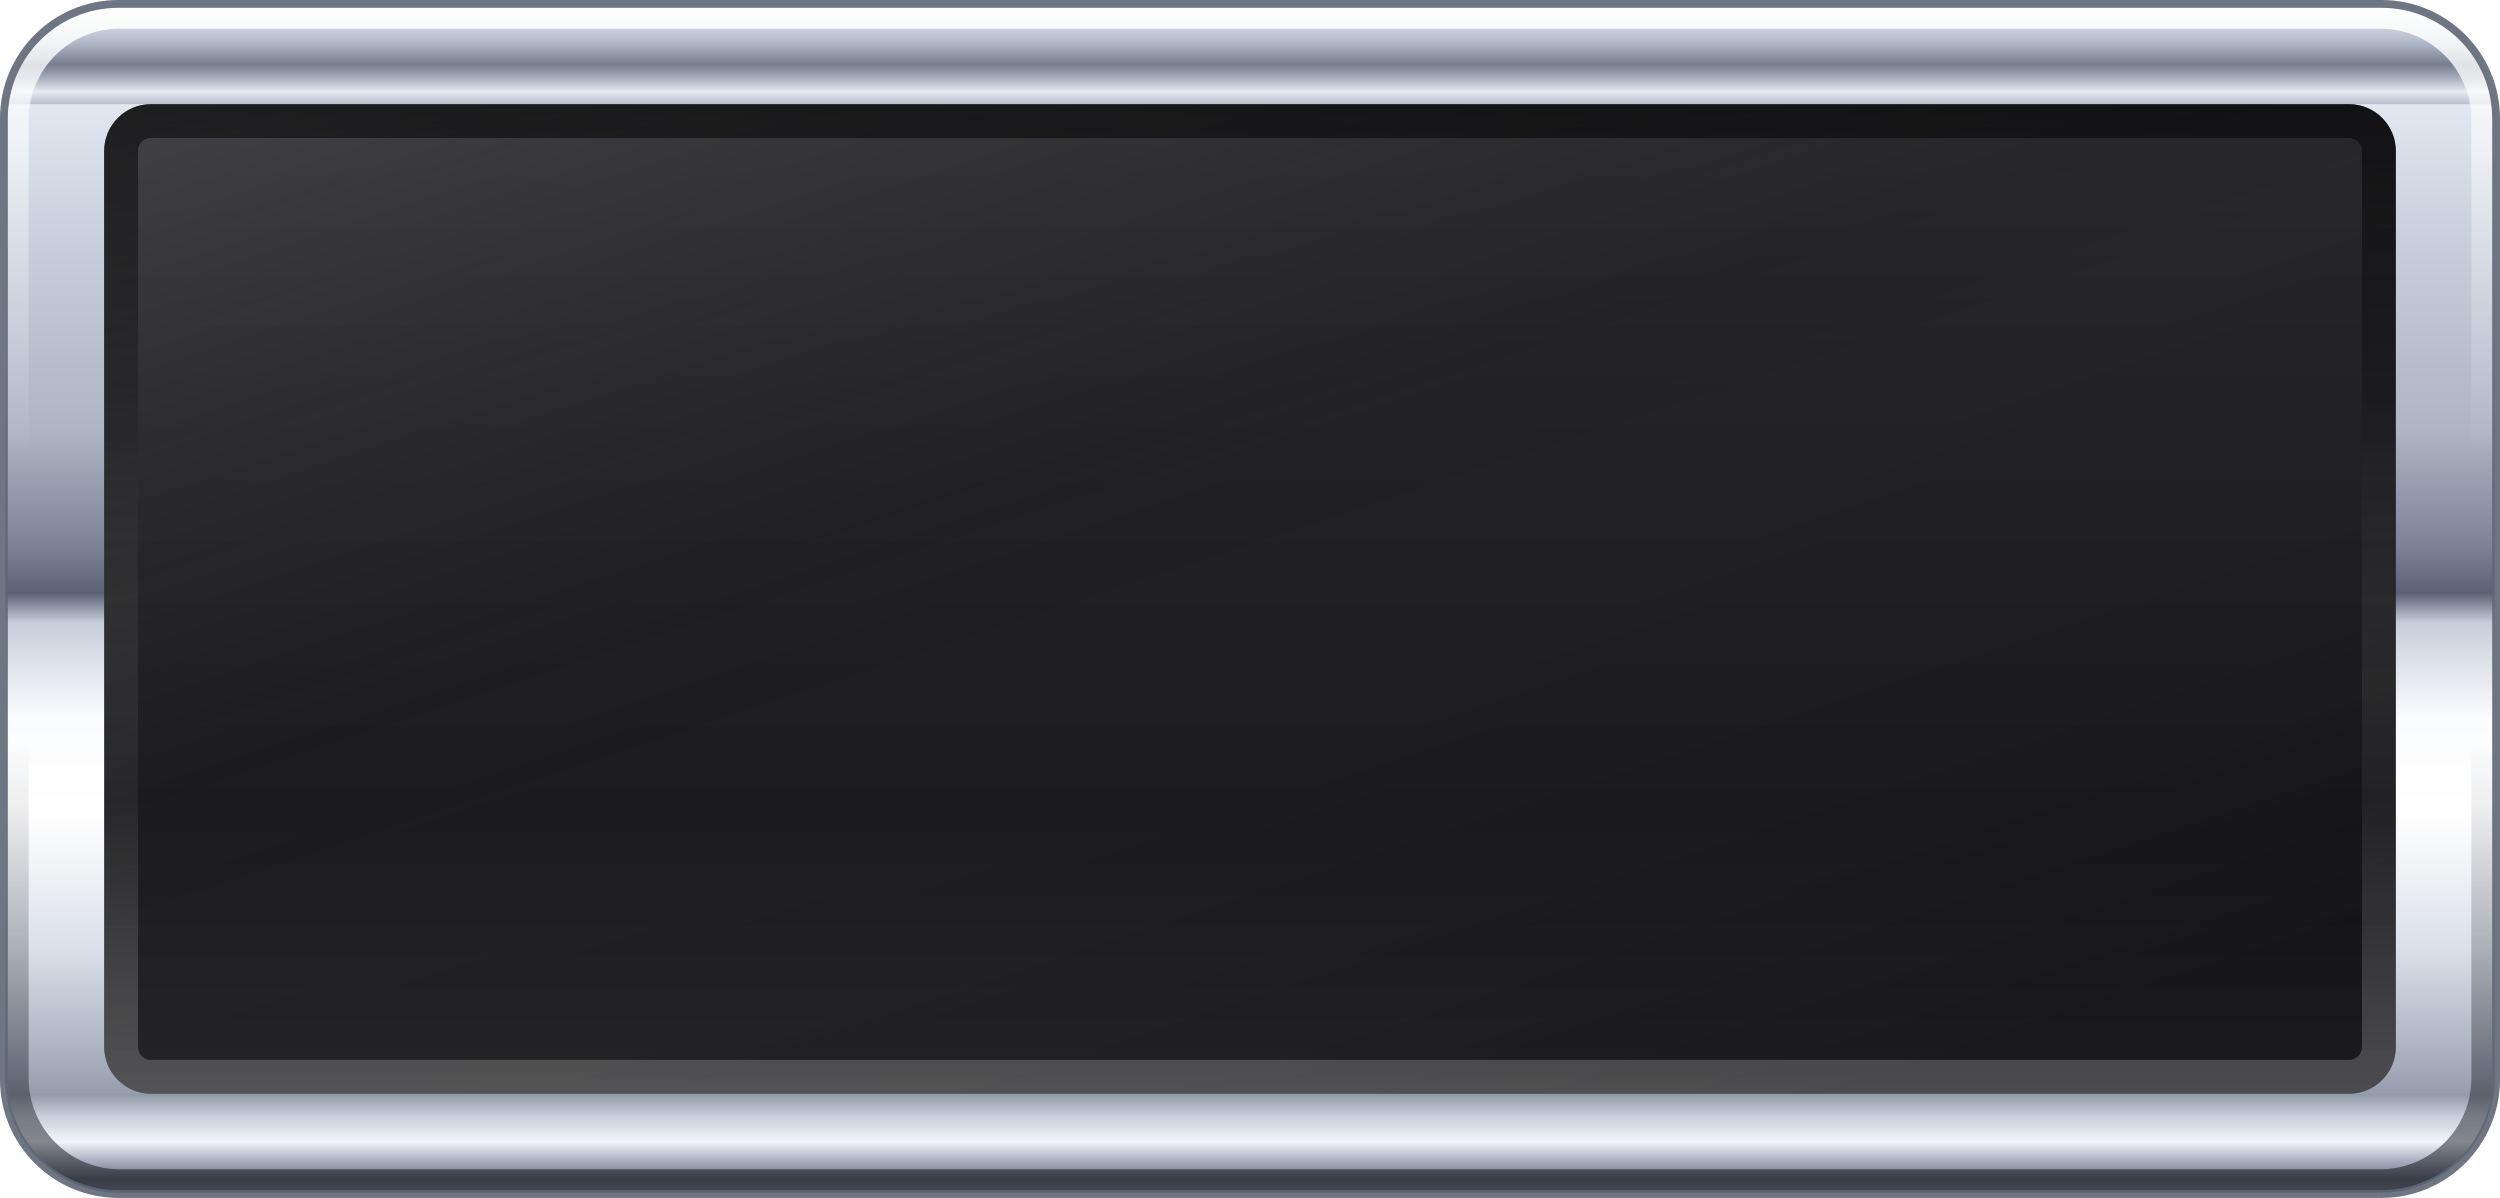
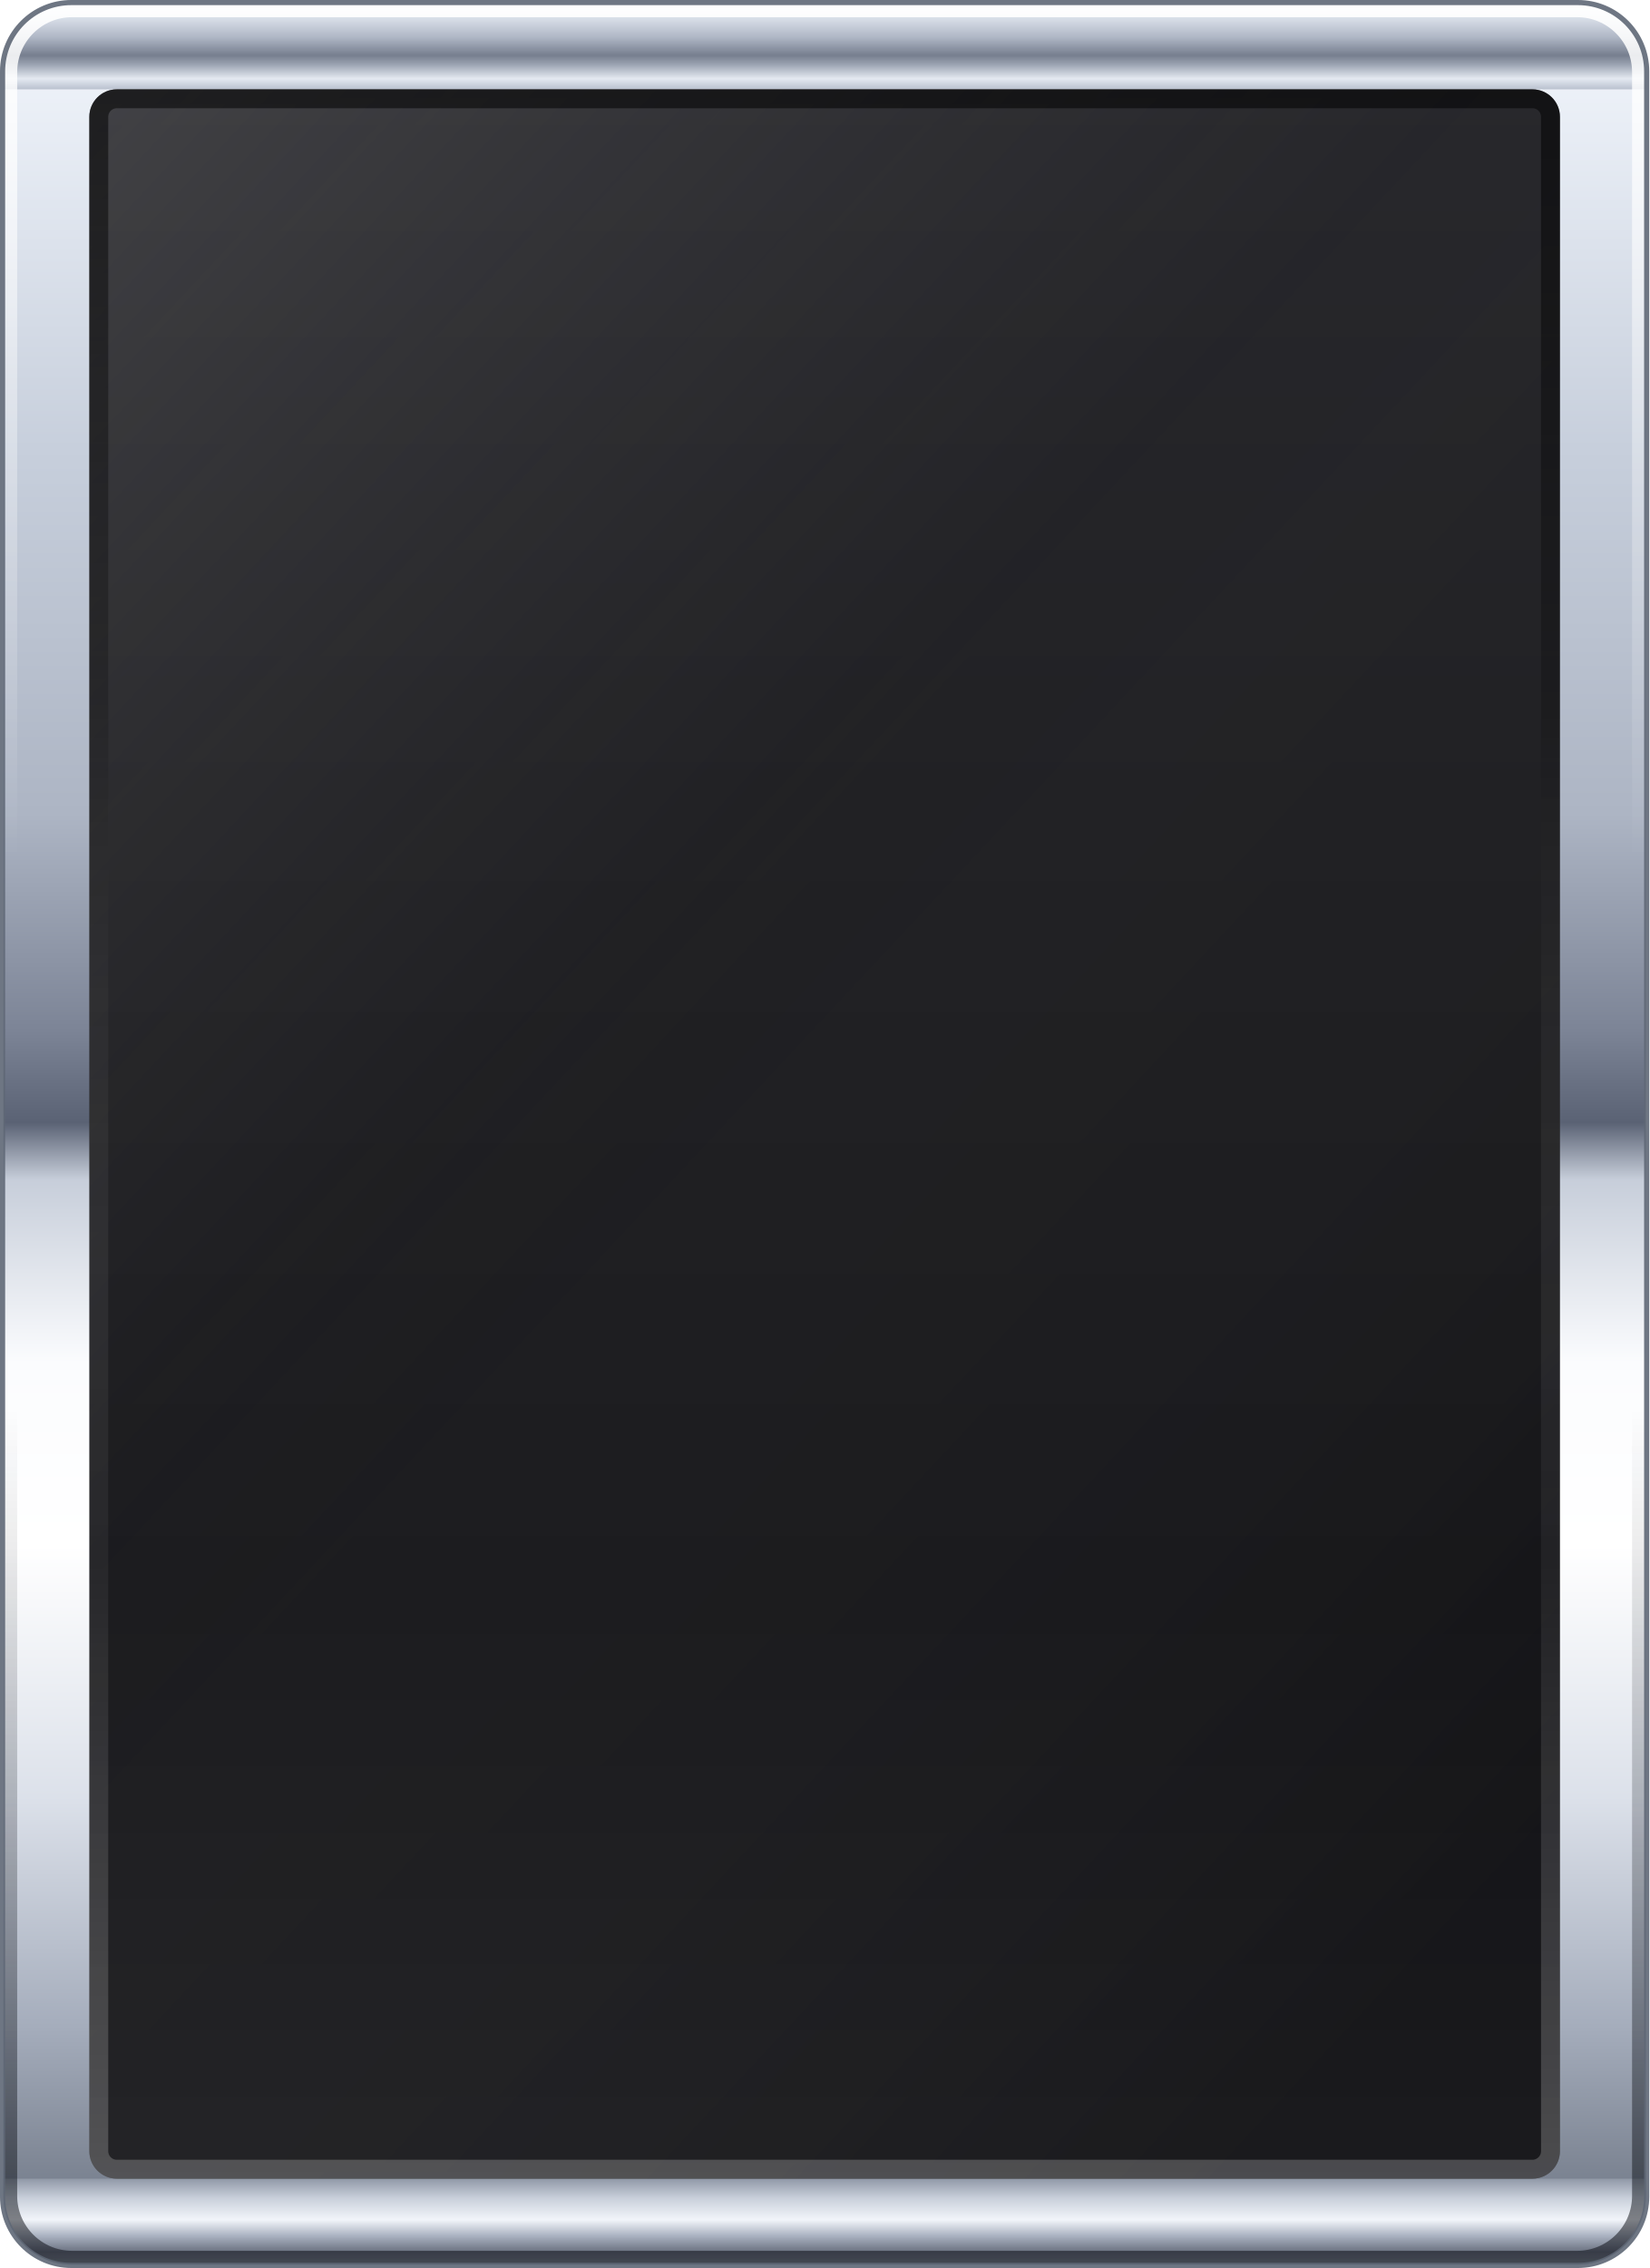
- <svg xmlns="http://www.w3.org/2000/svg" viewBox="0 0 480 230" width="480" height="230">
+ <svg xmlns="http://www.w3.org/2000/svg" viewBox="0 0 480 660" width="480" height="660">
  <defs>
    <linearGradient id="chrome" x1="0" y1="0" x2="0" y2="1">
      <stop offset="0.00" stop-color="#F6F9FD" />
      <stop offset="0.06" stop-color="#E8EDF5" />
      <stop offset="0.20" stop-color="#C7CFDC" />
      <stop offset="0.36" stop-color="#ADB5C4" />
      <stop offset="0.455" stop-color="#7C8496" />
      <stop offset="0.495" stop-color="#5A6274" />
      <stop offset="0.520" stop-color="#C7CEDA" />
      <stop offset="0.60" stop-color="#FBFCFE" />
      <stop offset="0.68" stop-color="#FFFFFF" />
      <stop offset="0.79" stop-color="#DCE1EA" />
      <stop offset="0.89" stop-color="#A5ADBC" />
      <stop offset="0.96" stop-color="#79818F" />
      <stop offset="1.00" stop-color="#AEB6C4" />
    </linearGradient>
    <linearGradient id="bevel" x1="0" y1="0" x2="0" y2="1">
      <stop offset="0.00" stop-color="#FFFFFF" stop-opacity="0.95" />
      <stop offset="0.16" stop-color="#FFFFFF" stop-opacity="0.40" />
      <stop offset="0.38" stop-color="#FFFFFF" stop-opacity="0.00" />
      <stop offset="0.62" stop-color="#0B0E14" stop-opacity="0.00" />
      <stop offset="0.85" stop-color="#0B0E14" stop-opacity="0.30" />
      <stop offset="1.00" stop-color="#0B0E14" stop-opacity="0.55" />
    </linearGradient>
    <linearGradient id="screen" x1="0" y1="0" x2="0" y2="1">
      <stop offset="0.00" stop-color="#232327" />
      <stop offset="0.35" stop-color="#1C1C1F" />
      <stop offset="0.72" stop-color="#161619" />
      <stop offset="1.00" stop-color="#1F1F22" />
    </linearGradient>
    <linearGradient id="recess" x1="0" y1="0" x2="0" y2="1">
      <stop offset="0.00" stop-color="#000000" stop-opacity="0.55" />
      <stop offset="0.30" stop-color="#000000" stop-opacity="0.18" />
      <stop offset="0.70" stop-color="#FFFFFF" stop-opacity="0.05" />
      <stop offset="1.00" stop-color="#FFFFFF" stop-opacity="0.22" />
    </linearGradient>
    <linearGradient id="sheen" x1="0" y1="0" x2="0.75" y2="1">
      <stop offset="0.00" stop-color="#C1C1C3" stop-opacity="0.20" />
      <stop offset="0.45" stop-color="#7F7F82" stop-opacity="0.05" />
      <stop offset="1.00" stop-color="#080809" stop-opacity="0.18" />
    </linearGradient>
    <filter id="glow" x="-25%" y="-25%" width="150%" height="150%">
      <feGaussianBlur stdDeviation="9" result="b" />
      <feMerge>
        <feMergeNode in="b" />
        <feMergeNode in="SourceGraphic" />
      </feMerge>
    </filter>
    <filter id="textglow" x="-35%" y="-35%" width="170%" height="180%">
      <feDropShadow dx="0" dy="7" stdDeviation="5" flood-color="#04070E" flood-opacity="0.72" />
      <feGaussianBlur in="SourceAlpha" stdDeviation="4" result="b" />
      <feFlood flood-color="#BEDCFF" flood-opacity="0.5" result="c" />
      <feComposite in="c" in2="b" operator="in" result="glow" />
      <feMerge>
        <feMergeNode in="glow" />
        <feMergeNode in="SourceGraphic" />
      </feMerge>
    </filter>
-     <linearGradient id="frameTop" gradientUnits="userSpaceOnUse" x1="0" y1="0" x2="0" y2="20">
+     <linearGradient id="frameTop" gradientUnits="userSpaceOnUse" x1="0" y1="0" x2="0" y2="26">
      <stop offset="0.00" stop-color="#FDFEFF" />
      <stop offset="0.18" stop-color="#DDE3EC" />
      <stop offset="0.42" stop-color="#AEB6C5" />
      <stop offset="0.62" stop-color="#767E8E" />
      <stop offset="0.72" stop-color="#9AA2B1" />
      <stop offset="0.88" stop-color="#E4E9F1" />
      <stop offset="1.00" stop-color="#B9C1CE" />
    </linearGradient>
-     <linearGradient id="frameBottom" gradientUnits="userSpaceOnUse" x1="0" y1="210" x2="0" y2="230">
+     <linearGradient id="frameBottom" gradientUnits="userSpaceOnUse" x1="0" y1="634" x2="0" y2="660">
      <stop offset="0.00" stop-color="#9098A7" />
      <stop offset="0.22" stop-color="#C9D0DB" />
      <stop offset="0.46" stop-color="#F2F5FA" />
      <stop offset="0.64" stop-color="#AAB2C1" />
      <stop offset="0.82" stop-color="#6A7180" />
      <stop offset="1.00" stop-color="#8F97A5" />
    </linearGradient>
    <clipPath id="frameClip">
-       <rect x="1" y="1" width="478" height="228" rx="22" />
+       <rect x="1" y="1" width="478" height="658" rx="20" />
    </clipPath>
    <clipPath id="screenClip">
-       <rect x="20" y="20" width="440" height="190" rx="9" />
+       <rect x="26" y="26" width="428" height="608" rx="8" />
    </clipPath>
  </defs>
  <g transform="translate(0,0)">
-     <rect x="1" y="1" width="478" height="228" rx="22" fill="url(#chrome)" />
+     <rect x="1" y="1" width="478" height="658" rx="20" fill="url(#chrome)" />
    <g clip-path="url(#frameClip)">
-       <rect x="0" y="0" width="480" height="20" fill="url(#frameTop)" />
-       <rect x="0" y="210" width="480" height="20" fill="url(#frameBottom)" />
-       <rect x="1" y="1" width="478" height="228" rx="22" fill="none" stroke="url(#bevel)" stroke-width="9" />
+       <rect x="0" y="0" width="480" height="26" fill="url(#frameTop)" />
+       <rect x="0" y="634" width="480" height="26" fill="url(#frameBottom)" />
+       <rect x="1" y="1" width="478" height="658" rx="20" fill="none" stroke="url(#bevel)" stroke-width="8" />
    </g>
-     <rect x="0.75" y="0.75" width="478.5" height="228.5" rx="22" fill="none" stroke="#5F6776" stroke-width="1.5" stroke-opacity="0.9" />
-     <rect x="20" y="20" width="440" height="190" rx="9" fill="url(#screen)" />
+     <rect x="0.75" y="0.75" width="478.5" height="658.5" rx="20" fill="none" stroke="#5F6776" stroke-width="1.5" stroke-opacity="0.9" />
+     <rect x="26" y="26" width="428" height="608" rx="8" fill="url(#screen)" />
    <g clip-path="url(#screenClip)">
-       <rect x="20" y="20" width="440" height="190" fill="url(#sheen)" />
+       <rect x="26" y="26" width="428" height="608" fill="url(#sheen)" />
    </g>
    <g clip-path="url(#screenClip)">
-       <rect x="20" y="20" width="440" height="190" rx="9" fill="none" stroke="url(#recess)" stroke-width="13" />
+       <rect x="26" y="26" width="428" height="608" rx="8" fill="none" stroke="url(#recess)" stroke-width="11" />
    </g>
  </g>
</svg>
